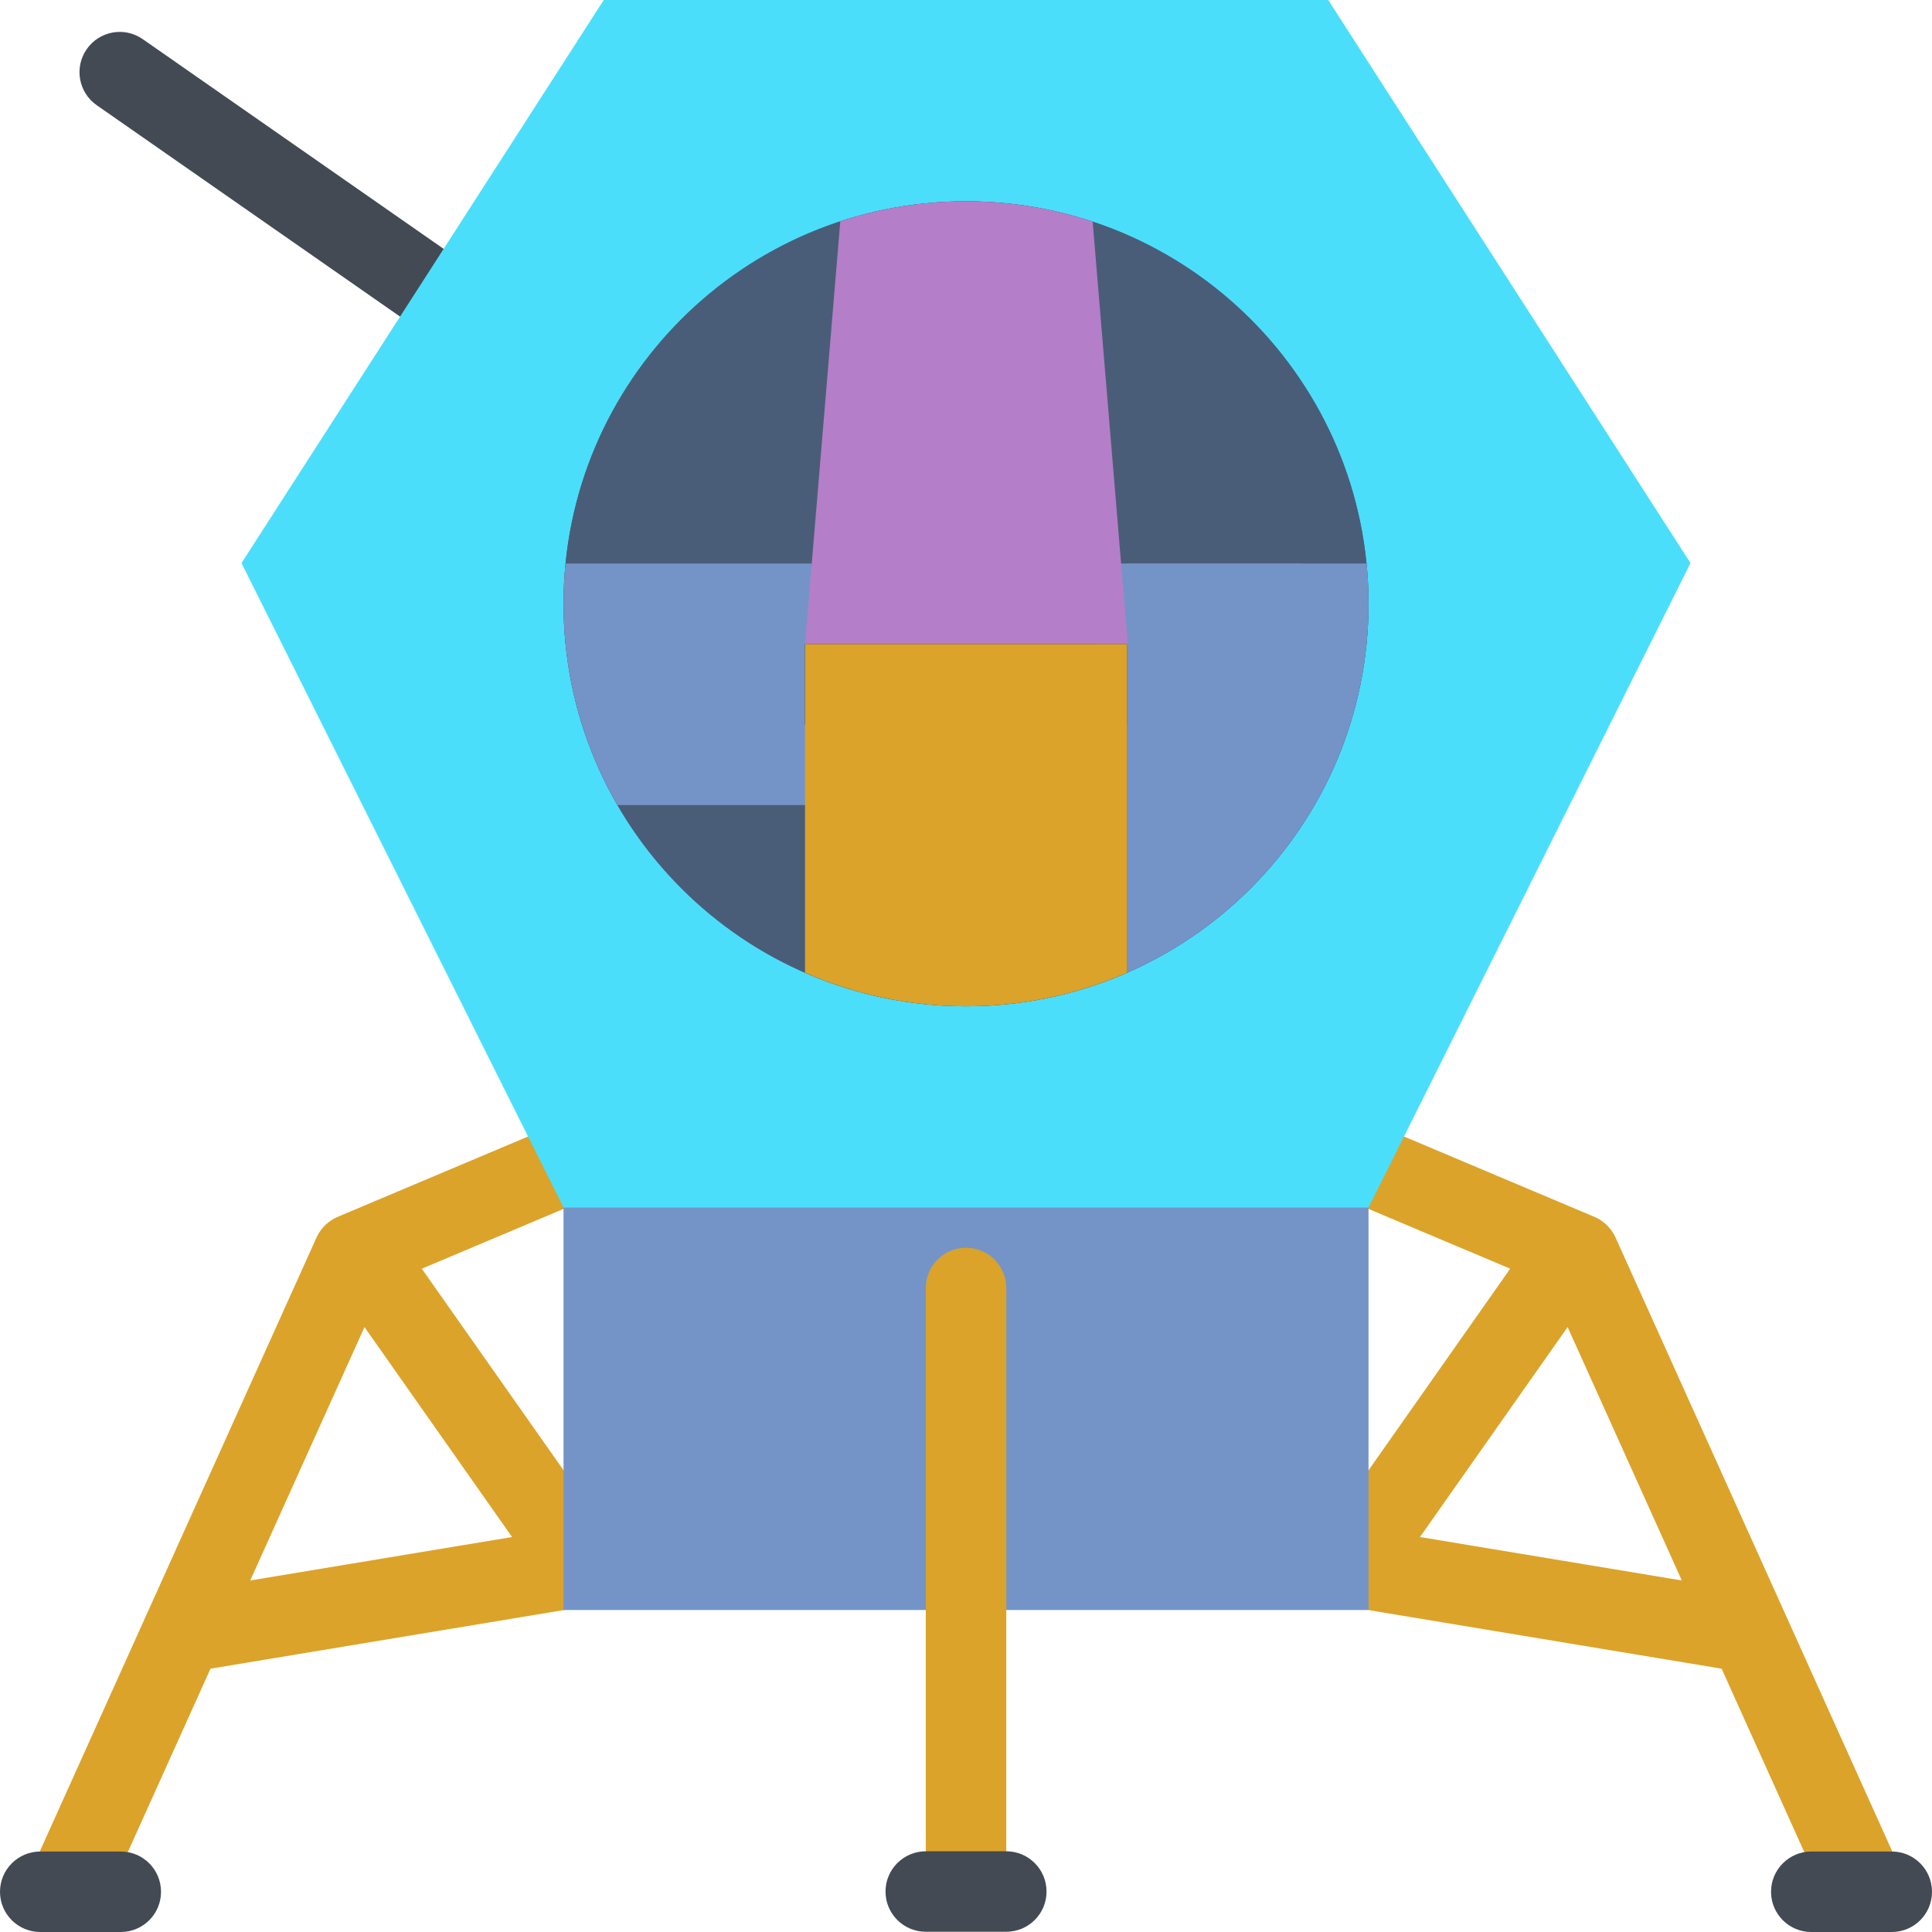
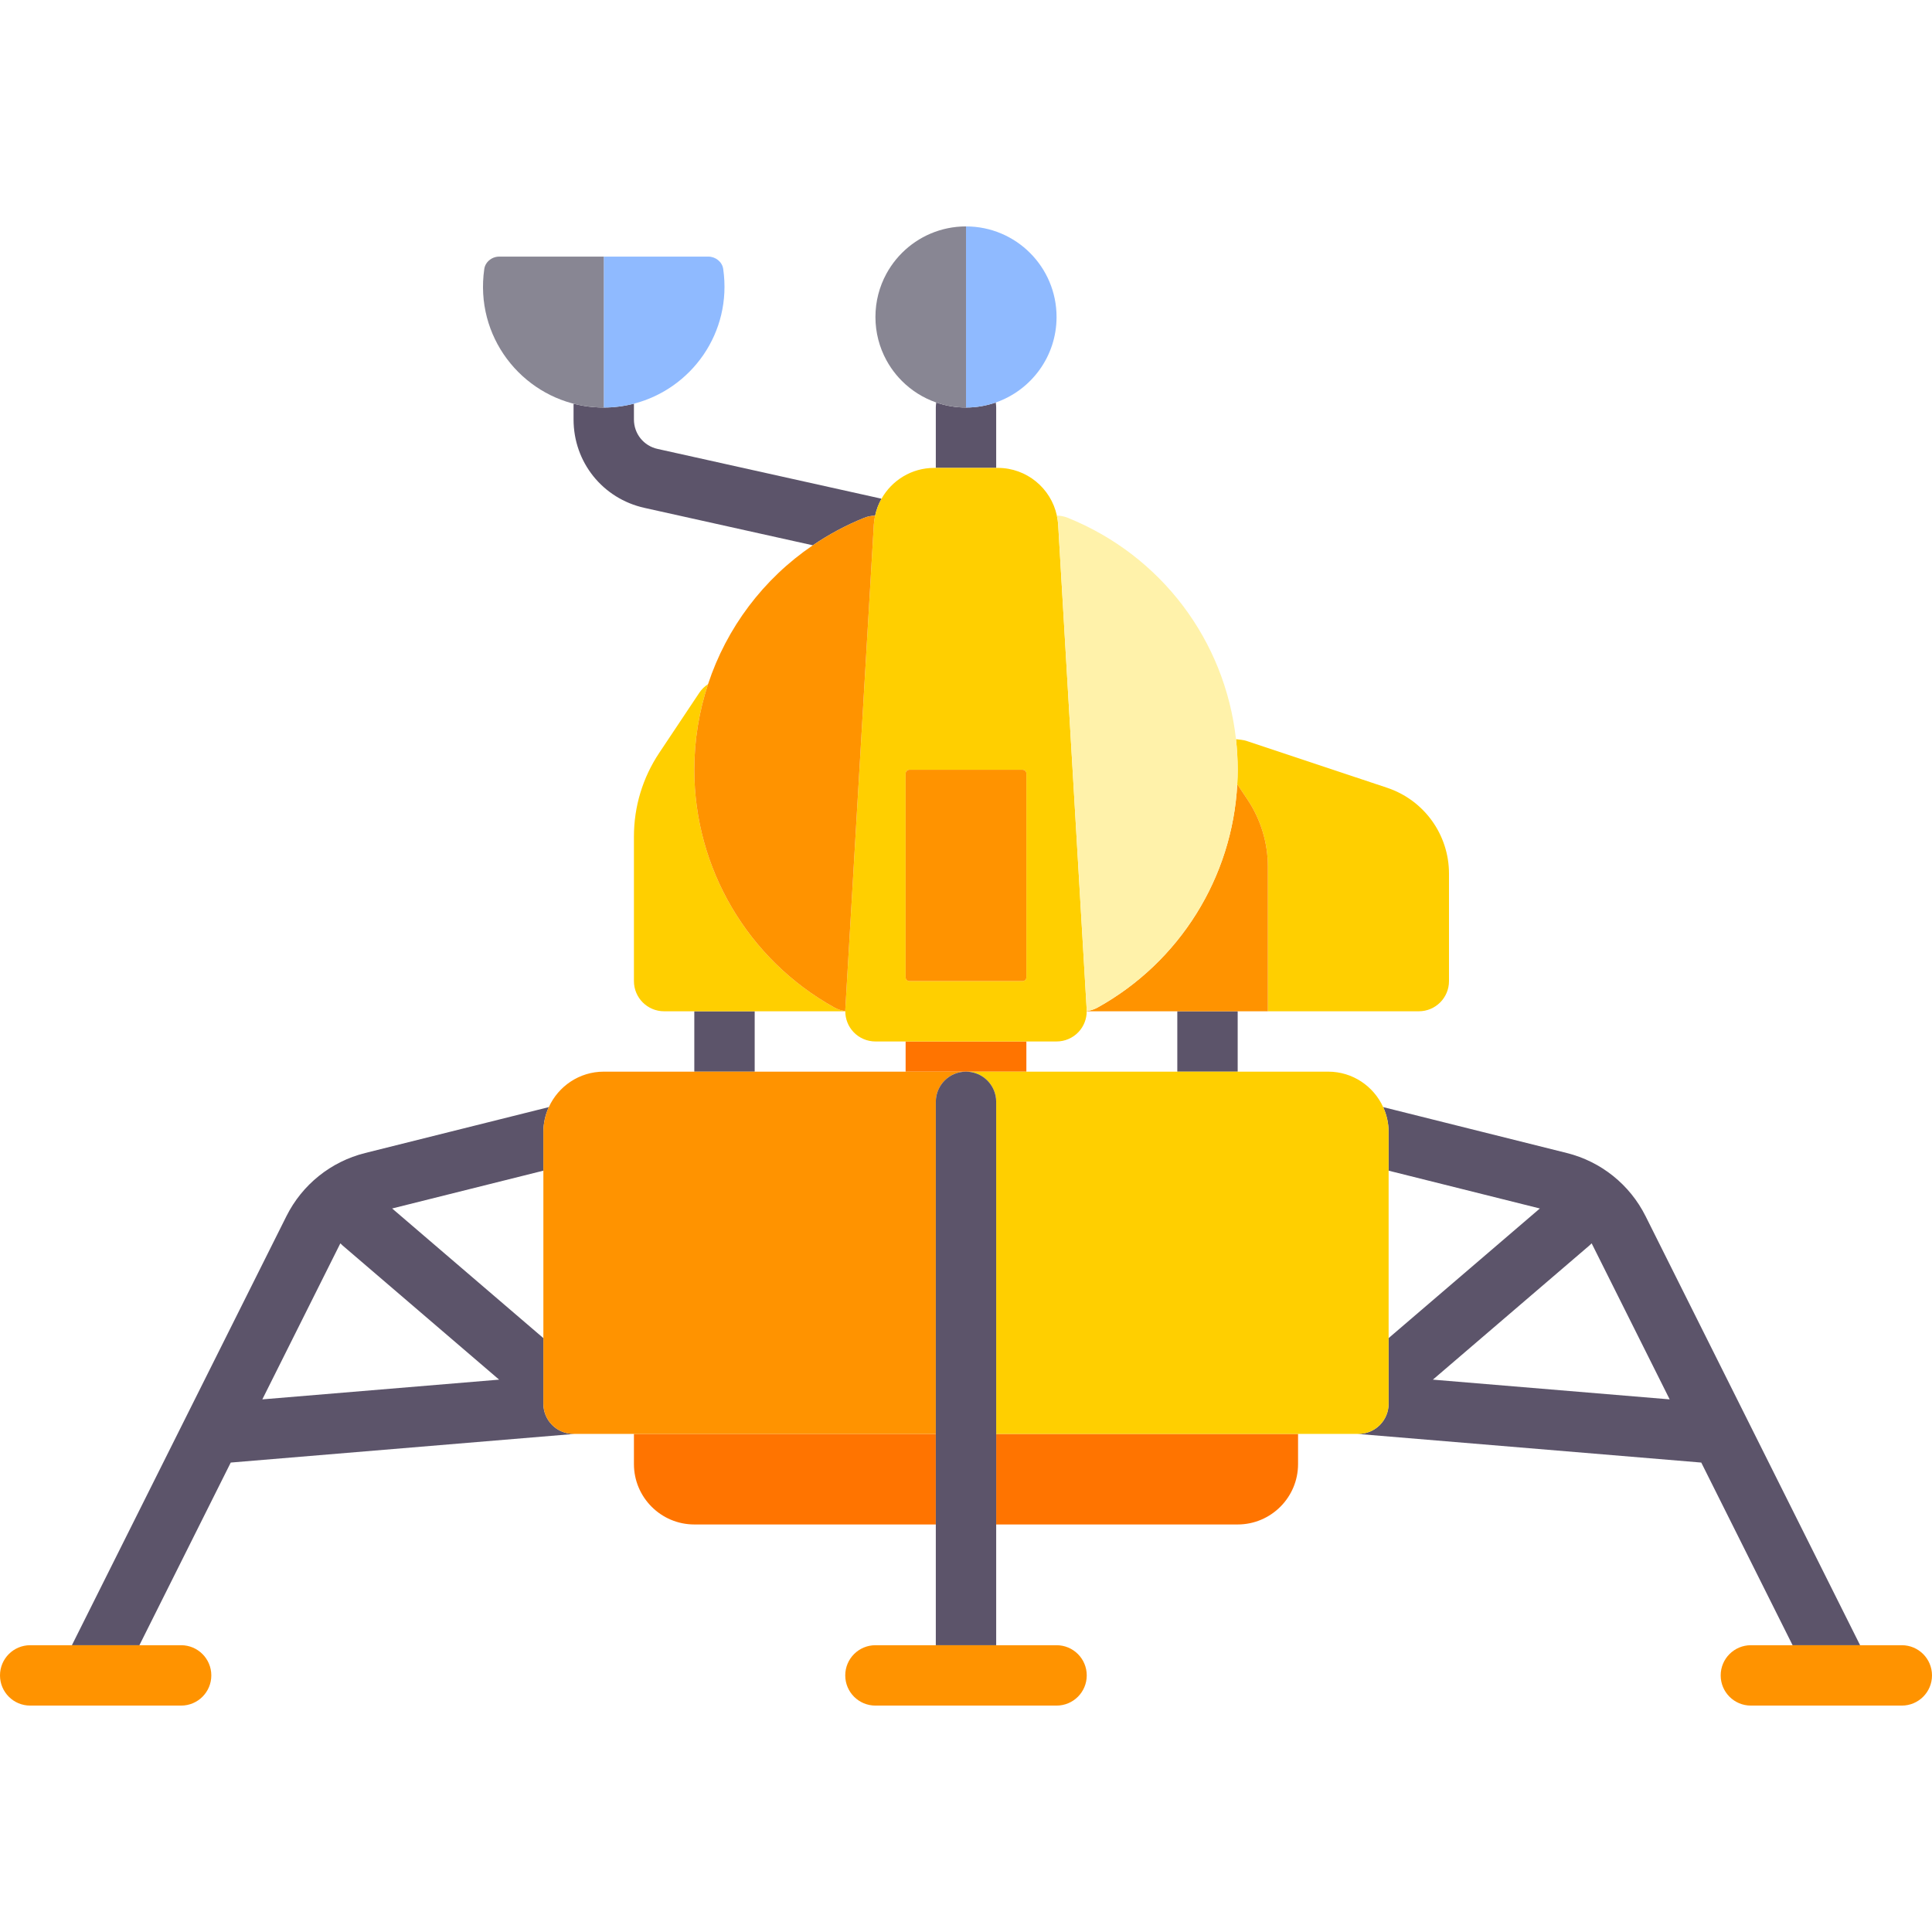
- <svg xmlns="http://www.w3.org/2000/svg" version="1.1" id="Layer_1" viewBox="0 0 512 512" xml:space="preserve" fill="#000000">
+ <svg xmlns="http://www.w3.org/2000/svg" version="1.1" id="Capa_1" viewBox="0 0 512.002 512.002" xml:space="preserve" fill="#000000">
  <g id="SVGRepo_bgCarrier" stroke-width="0" />
  <g id="SVGRepo_tracerCarrier" stroke-linecap="round" stroke-linejoin="round" />
  <g id="SVGRepo_iconCarrier">
-     <path style="fill:#434A54;" d="M37.828,10.375C33,7,26.344,8.188,22.984,13.031c-3.375,4.828-2.172,11.484,2.641,14.844 l92.219,64.266l12.188-17.5L37.828,10.375z" />
    <g>
-       <path style="fill:#dba329;" d="M456.25,442.219l28.625,63.531l19.453-8.766l-76.266-169.188c-1.109-2.344-3.094-4.266-5.484-5.297 l-69.062-29.141l-8.297,19.656l55,23.203l-47.25,67.234l-7.922-1.312l-3.484,21.047L456.25,442.219z M445.703,418.844 l-69.391-11.516l39.125-55.641L445.703,418.844z" />
-       <path style="fill:#dba329;" d="M170.469,423.188l-3.5-21.047l-7.906,1.312l-47.281-67.234l55-23.203l-8.281-19.656L89.438,322.5 c-2.406,1.031-4.375,2.953-5.484,5.297L7.688,496.984l19.453,8.766l28.641-63.531L170.469,423.188z M96.594,351.688l39.109,55.641 l-69.391,11.516L96.594,351.688z" />
+       <path style="fill:none;" d="M287.988,268.001c0.003,2.031-0.761,3.998-2.168,5.492c-1.508,1.602-3.617,2.508-5.82,2.508h-8v8h40 v-16H287.988z" />
+       <path style="fill:none;" d="M232,276.001c-2.203,0-4.313-0.906-5.82-2.508c-1.407-1.494-2.171-3.461-2.168-5.492H200v16h40v-8H232z " />
+       <path style="fill:none;" d="M90.797,330.071c-0.212-0.182-0.413-0.373-0.601-0.571l-20.675,41.35l62.751-5.229L90.797,330.071z" />
+       <polygon style="fill:none;" points="144,354.614 144,310.243 103.922,320.261 " />
+       <polygon style="fill:none;" points="408.08,320.261 368,310.242 368,354.615 " />
+       <path style="fill:none;" d="M421.205,330.071l-41.475,35.55l62.751,5.229l-20.675-41.35 C421.617,329.698,421.417,329.889,421.205,330.071z" />
+       <path style="fill:#5C546A;" d="M231.914,136.661c0.343-1.604,0.919-3.116,1.7-4.499l-59.349-13.192 c-3.688-0.813-6.266-4.023-6.266-7.805v-4.187c-2.559,0.661-5.237,1.023-8,1.023c-1.8,0-3.565-0.149-5.285-0.436 c-0.92-0.153-1.823-0.357-2.715-0.587v4.187c0,11.336,7.727,20.969,18.797,23.43l44.608,9.915 c4.199-2.853,8.741-5.303,13.595-7.267C229.929,136.862,230.917,136.671,231.914,136.661z" />
+       <path style="fill:#5C546A;" d="M264,108.001c0-0.454-0.047-0.897-0.119-1.331c-2.469,0.858-5.119,1.331-7.881,1.331 c-2.762,0-5.411-0.472-7.881-1.331c-0.073,0.434-0.119,0.876-0.119,1.331v16h16V108.001z" />
+       <rect x="184" y="268.001" style="fill:#5C546A;" width="16" height="16" />
+       <rect x="312" y="268.001" style="fill:#5C546A;" width="16" height="16" />
+       <polygon style="fill:#FF7400;" points="240,276.001 240,284.001 256,284.001 272,284.001 272,276.001 " />
+       <path style="fill:#FFCF00;" d="M224.011,268.001c-0.003,2.031,0.761,3.998,2.168,5.492c1.508,1.602,3.617,2.508,5.82,2.508h8h32h8 c2.203,0,4.313-0.906,5.82-2.508c1.407-1.494,2.171-3.461,2.168-5.492H312h16h48c4.422,0,8-3.578,8-8v-28.469 c0-10.344-6.594-19.492-16.406-22.766l-37.063-12.352c-0.523-0.18-1.055-0.297-1.594-0.359l-1.388-0.163 c0.297,2.668,0.451,5.374,0.451,8.109c0,1.283-0.044,2.56-0.112,3.832l2.738,4.106c3.504,5.256,5.375,11.433,5.375,17.75v38.312 h-48.011c0-0.018,0-0.036,0-0.055c-0.001-0.138,0.005-0.276-0.004-0.414l-7.555-128.469c-0.049-0.829-0.178-1.634-0.348-2.424 c-1.561-7.251-7.998-12.639-15.628-12.639H264h-16h-0.453c-5.951,0-11.175,3.28-13.932,8.161c-0.781,1.383-1.357,2.895-1.7,4.499 c-0.167,0.783-0.295,1.581-0.344,2.403l-7.555,128.469c-0.008,0.138-0.003,0.276-0.004,0.414c-1.011-0.126-1.989-0.442-2.879-0.937 C198.227,254.306,184,230.165,184,204.001c0-7.874,1.27-15.509,3.637-22.689c-0.894,0.581-1.682,1.338-2.293,2.251l-10.625,15.938 c-4.398,6.586-6.719,14.258-6.719,22.188v38.313c0,4.422,3.578,8,8,8h8h16H224.011z M272,259.001c0,0.552-0.448,1-1,1h-30 c-0.552,0-1-0.448-1-1v-54c0-0.552,0.448-1,1-1h30c0.552,0,1,0.448,1,1V259.001z" />
+       <path style="fill:#FF9300;" d="M290.883,267.001c-0.898,0.502-1.881,0.82-2.895,0.945c0,0.018,0,0.036,0,0.055H336v-38.312 c0-6.317-1.87-12.494-5.375-17.75l-2.738-4.106C326.573,232.496,312.65,254.921,290.883,267.001z" />
+       <path style="fill:#FFF2AA;" d="M287.984,267.532c0.008,0.138,0.003,0.276,0.004,0.414c1.014-0.126,1.997-0.443,2.895-0.945 c21.768-12.08,35.69-34.504,37.005-59.168c0.068-1.272,0.112-2.549,0.112-3.832c0-2.734-0.153-5.44-0.451-8.109 c-2.91-26.134-19.764-48.649-44.589-58.673c-0.916-0.375-1.896-0.565-2.88-0.58c0.17,0.789,0.299,1.595,0.348,2.424 L287.984,267.532z" />
+       <path style="fill:#FF9300;" d="M221.133,267.009c0.89,0.495,1.869,0.811,2.879,0.937c0.001-0.138-0.005-0.275,0.004-0.414 l7.555-128.469c0.049-0.822,0.177-1.62,0.344-2.403c-0.997,0.01-1.985,0.202-2.914,0.582c-4.854,1.964-9.396,4.414-13.595,7.267 c-13.136,8.924-22.846,21.866-27.768,36.802c-2.366,7.18-3.637,14.815-3.637,22.689C184,230.165,198.227,254.306,221.133,267.009z" />
+       <path style="fill:#FF7400;" d="M168,380.001v8c0,8.82,7.18,16,16,16h64v-24H168z" />
+       <path style="fill:#FF7400;" d="M264,404.001h64c8.82,0,16-7.18,16-16v-8h-80V404.001z" />
+       <path style="fill:#8fbaff;" d="M128.34,71.282c0.069-0.478,0.23-0.922,0.464-1.319C128.57,70.361,128.408,70.805,128.34,71.282 c-2.427,16.895,8.438,31.763,23.66,35.695c0.892,0.23,1.795,0.434,2.715,0.587C138.093,104.792,125.771,89.168,128.34,71.282z" />
+       <path style="fill:#8fbaff;" d="M160,108.001c2.763,0,5.441-0.362,8-1.023c15.222-3.932,26.087-18.8,23.66-35.695 c-0.274-1.911-2.037-3.281-3.967-3.281H160V108.001z" />
+       <path style="fill:#8fbaff;" d="M256,108.001c2.762,0,5.411-0.472,7.881-1.331C273.263,103.409,280,94.494,280,84.001 c0-13.255-10.745-24-24-24V108.001z" />
+       <path style="fill:#5C546A;" d="M144,372.001v-17.387l-40.078-34.353L144,310.243v-10.242c0-2.356,0.525-4.587,1.444-6.604 l-48.678,12.166c-9.078,2.273-16.68,8.375-20.859,16.734L19.055,436.001h17.891l24.202-48.405l91.141-7.595H152 C147.578,380.001,144,376.423,144,372.001z M90.196,329.5c0.189,0.198,0.389,0.389,0.601,0.571l41.475,35.55l-62.751,5.229 L90.196,329.5z" />
+       <path style="fill:#FF9300;" d="M8,436.001c-4.422,0-8,3.578-8,8s3.578,8,8,8h40c4.422,0,8-3.578,8-8s-3.578-8-8-8H36.945H19.055H8z " />
+       <path style="fill:#5C546A;" d="M436.095,322.298c-4.18-8.359-11.781-14.461-20.859-16.734l-48.681-12.167 c0.919,2.016,1.444,4.248,1.444,6.604v10.241l40.08,10.019L368,354.615v17.386c0,4.422-3.578,8-8,8h-0.287l91.141,7.595 l24.202,48.405h17.891L436.095,322.298z M379.73,365.621l41.475-35.55c0.212-0.182,0.413-0.373,0.601-0.571l20.675,41.35 L379.73,365.621z" />
+       <path style="fill:#FF9300;" d="M504.002,436.001h-11.055h-17.891h-11.055c-4.422,0-8,3.578-8,8s3.578,8,8,8h40c4.422,0,8-3.578,8-8 S508.424,436.001,504.002,436.001z" />
+       <path style="fill:#FF9300;" d="M248,292.001c0-4.422,3.578-8,8-8h-16h-40h-16h-24c-6.464,0-12.035,3.864-14.556,9.396 c-0.919,2.016-1.444,4.248-1.444,6.604v10.242v44.371v17.387c0,4.422,3.578,8,8,8h0.289H168h80V292.001z" />
+       <path style="fill:#FFCF00;" d="M368,372.001v-17.386v-44.373v-10.241c0-2.356-0.525-4.588-1.444-6.604 c-2.521-5.532-8.091-9.396-14.556-9.396h-24h-16h-40h-16c4.422,0,8,3.578,8,8v88h80h15.713H360 C364.422,380.001,368,376.423,368,372.001z" />
+       <path style="fill:#5C546A;" d="M264,292.001c0-4.422-3.578-8-8-8c-4.422,0-8,3.578-8,8v88v24v32h16v-32v-24V292.001z" />
+       <path style="fill:#FF9300;" d="M271,204.001h-30c-0.552,0-1,0.448-1,1v54c0,0.552,0.448,1,1,1h30c0.552,0,1-0.448,1-1v-54 C272,204.449,271.552,204.001,271,204.001z" />
+       <path style="fill:#888693;" d="M256,60.001c-6.627,0-12.627,2.686-16.971,7.029c-1.086,1.086-2.068,2.275-2.931,3.552 c-0.431,0.638-0.833,1.299-1.202,1.979c-0.924,1.7-1.648,3.525-2.141,5.442C232.262,79.92,232,81.93,232,84.001 s0.262,4.081,0.756,5.998c0.493,1.917,1.217,3.742,2.141,5.442c0.369,0.68,0.771,1.34,1.202,1.979 c0.863,1.277,1.845,2.466,2.931,3.552c2.533,2.533,5.633,4.497,9.09,5.699c2.469,0.858,5.119,1.331,7.881,1.331V60.001z" />
+       <path style="fill:#888693;" d="M154.715,107.565c1.719,0.287,3.485,0.436,5.285,0.436v-40h-27.693h0 c-1.448,0-2.801,0.771-3.503,1.963c-0.234,0.397-0.396,0.841-0.464,1.319C125.771,89.168,138.093,104.792,154.715,107.565z" />
+       <path style="fill:#FF9300;" d="M232,436.001c-4.422,0-8,3.578-8,8s3.578,8,8,8h48c4.422,0,8-3.578,8-8s-3.578-8-8-8h-16h-16H232z" />
    </g>
-     <rect x="149.34" y="298.67" style="fill:#7494c8;" width="213.33" height="128" />
-     <polygon style="fill:#4bdefb;" points="149.344,320 64,149.219 160,0 352,0 448,149.219 362.672,320 " />
-     <path id="SVGCleanerId_0" style="fill:#4a5d78;" d="M362.672,160c0,58.922-47.766,106.672-106.672,106.672 S149.344,218.922,149.344,160c0-58.906,47.75-106.656,106.656-106.656S362.672,101.094,362.672,160z" />
-     <g>
-       <path id="SVGCleanerId_0_1_" style="fill:#4a5d78;" d="M362.672,160c0,58.922-47.766,106.672-106.672,106.672 S149.344,218.922,149.344,160c0-58.906,47.75-106.656,106.656-106.656S362.672,101.094,362.672,160z" />
-     </g>
-     <g>
-       <path style="fill:#7494c8;" d="M149.344,160c0,19.438,5.188,37.641,14.281,53.344h51.5v-64h-65.25 C149.531,152.844,149.344,156.406,149.344,160z" />
-       <rect x="289.56" y="149.34" style="fill:#7494c8;" width="55.31" height="21.328" />
-     </g>
-     <rect x="213.34" y="170.67" width="85.33" height="21.328" />
-     <path style="fill:#dba329;" d="M256,330.672c-5.875,0-10.656,4.781-10.656,10.672v166.594h21.328V341.344 C266.672,335.453,261.906,330.672,256,330.672z" />
-     <g>
-       <path style="fill:#434A54;" d="M32,490.672H10.672C4.781,490.672,0,495.453,0,501.344S4.781,512,10.672,512H32 c5.906,0,10.672-4.766,10.672-10.656S37.906,490.672,32,490.672z" />
-       <path style="fill:#434A54;" d="M266.672,490.609h-21.328c-5.891,0-10.672,4.781-10.672,10.672s4.781,10.656,10.672,10.656h21.328 c5.891,0,10.672-4.766,10.672-10.656S272.562,490.609,266.672,490.609z" />
-       <path style="fill:#434A54;" d="M501.344,490.672H480c-5.875,0-10.656,4.781-10.656,10.672S474.125,512,480,512h21.344 c5.891,0,10.656-4.766,10.656-10.656S507.234,490.672,501.344,490.672z" />
-     </g>
-     <path style="fill:#7494c8;" d="M298.672,257.781c37.672-16.453,64-54.031,64-97.781c0-3.594-0.172-7.156-0.516-10.656h-63.484 V257.781z" />
-     <path style="fill:#dba329;" d="M213.344,257.781c13.062,5.719,27.5,8.891,42.656,8.891c15.188,0,29.609-3.172,42.672-8.891v-87.109 h-85.328V257.781z" />
-     <path style="fill:#b57ec9;" d="M213.344,170.672h85.328v0.016l0.203-0.016l-9.312-111.953C279,55.234,267.719,53.344,256,53.344 c-11.625,0-22.844,1.859-33.312,5.312L213.344,170.672L213.344,170.672L213.344,170.672z" />
  </g>
</svg>
